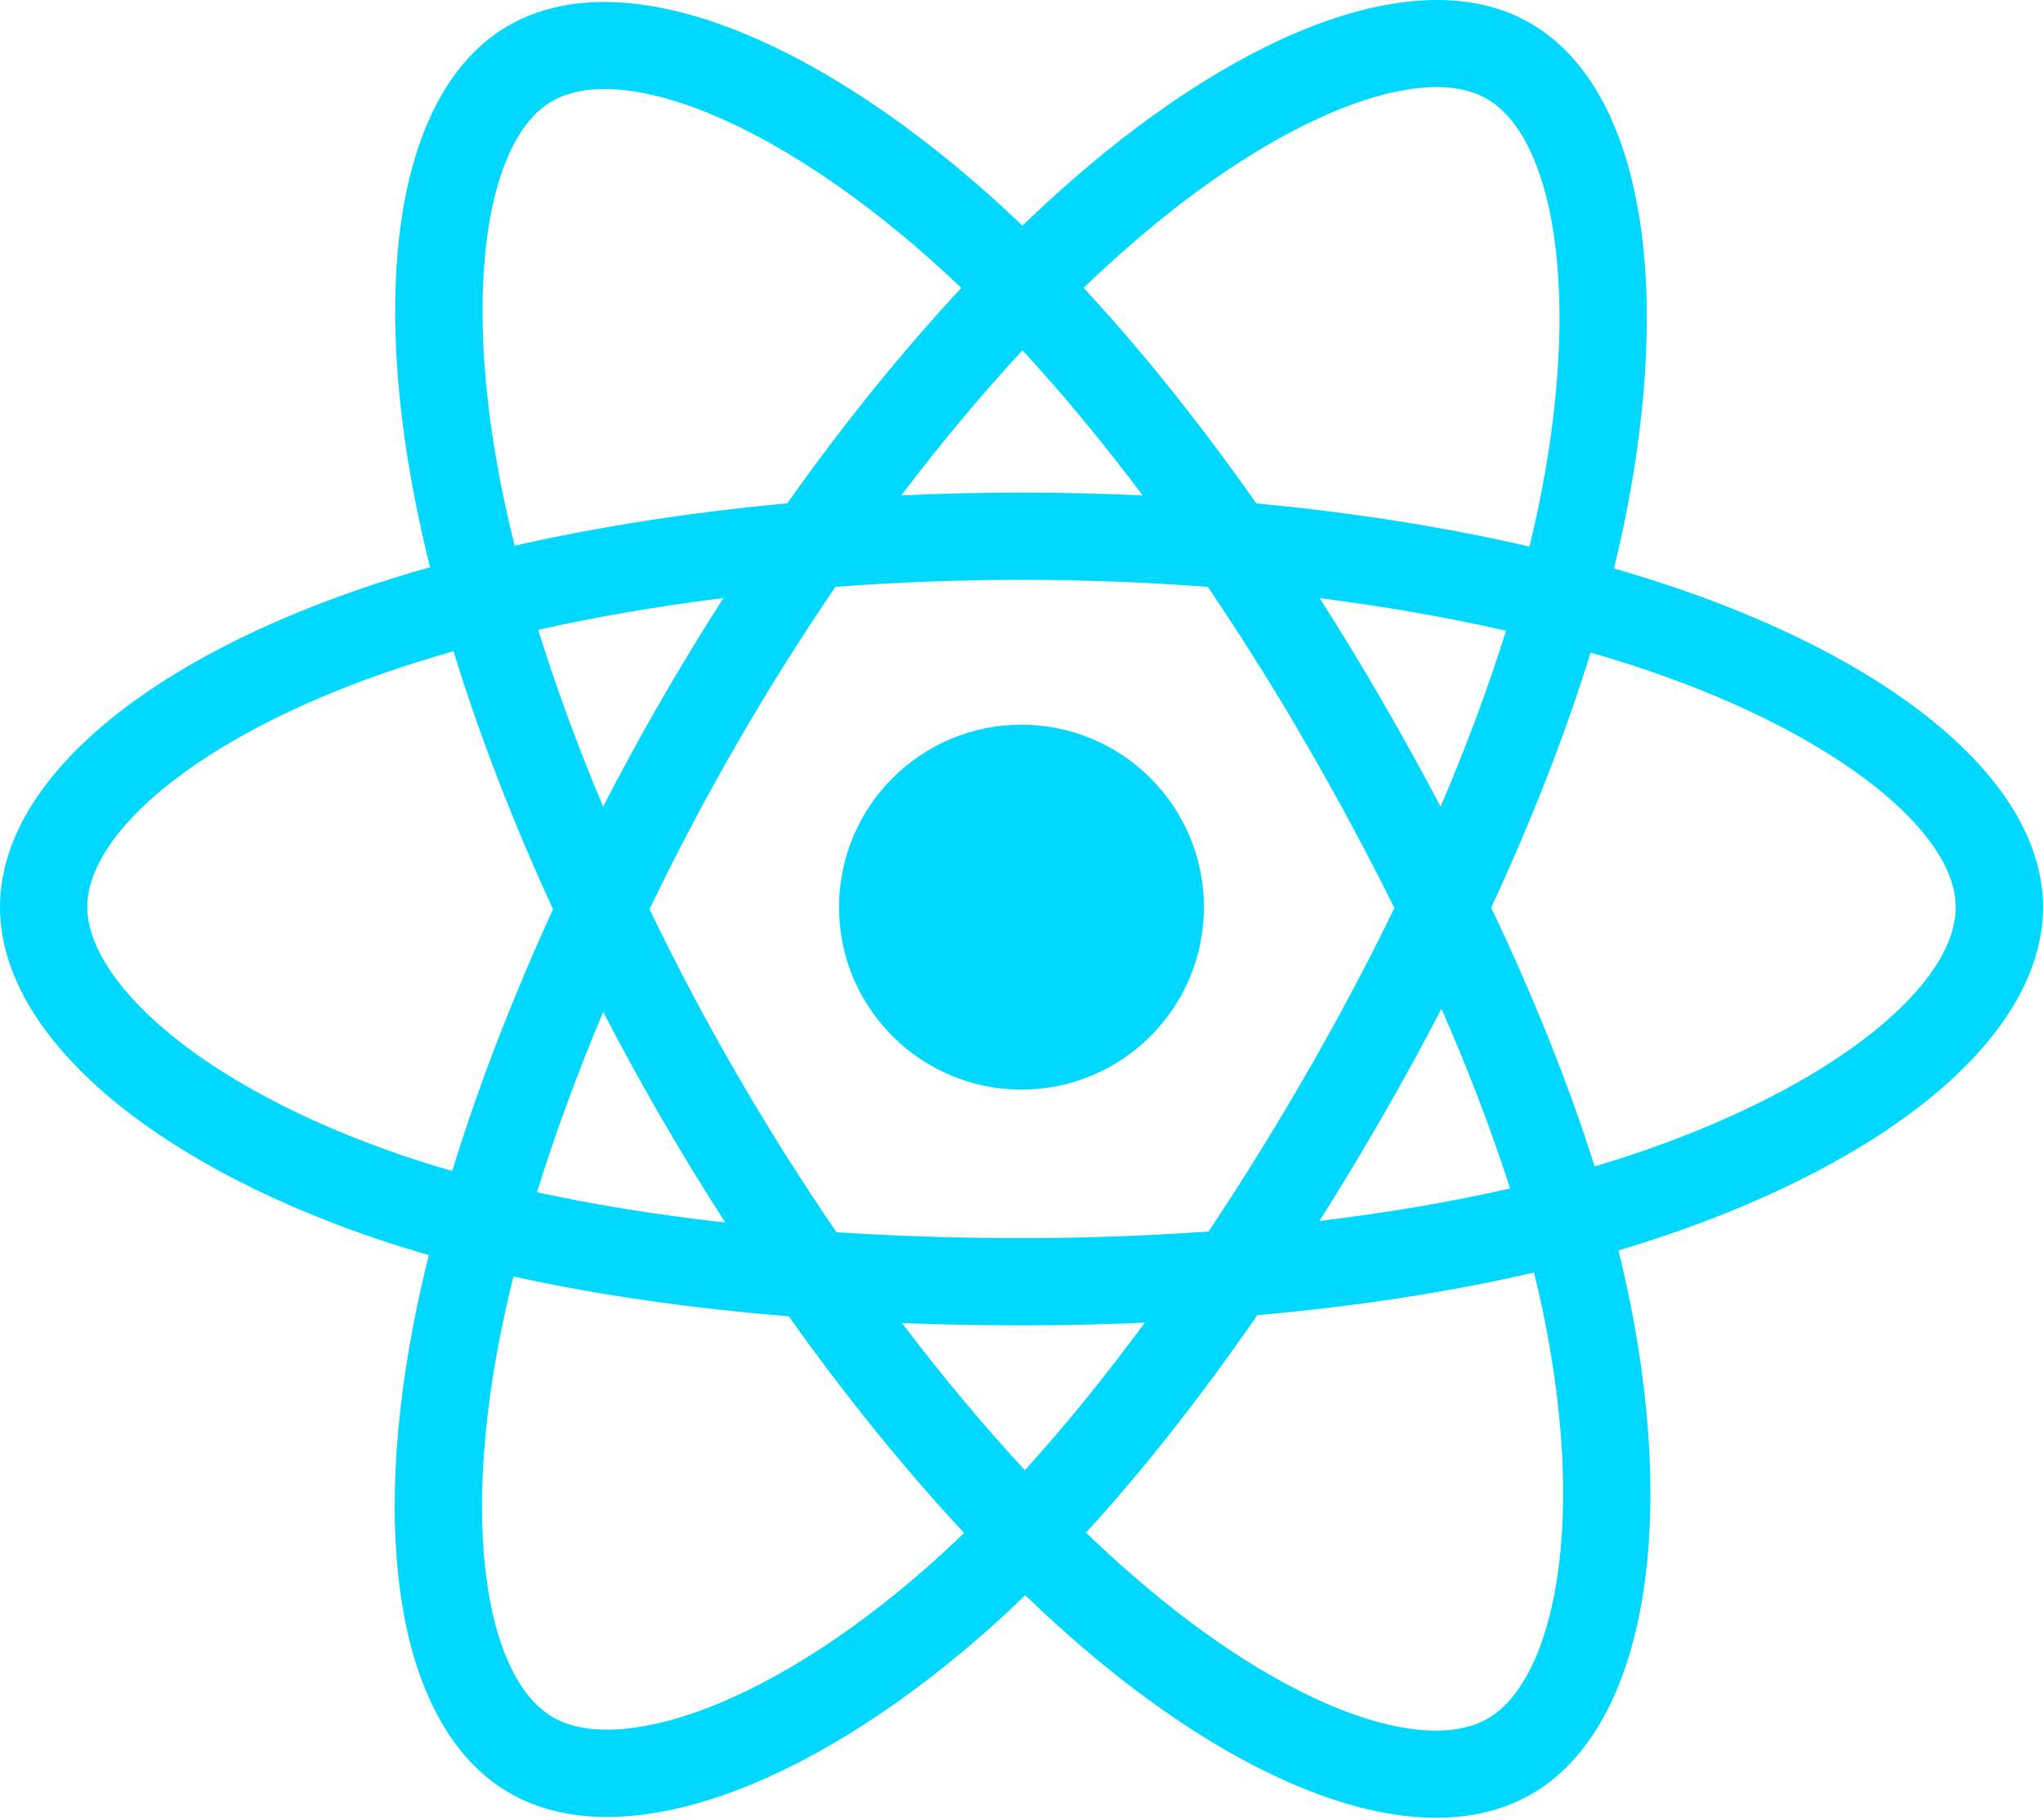
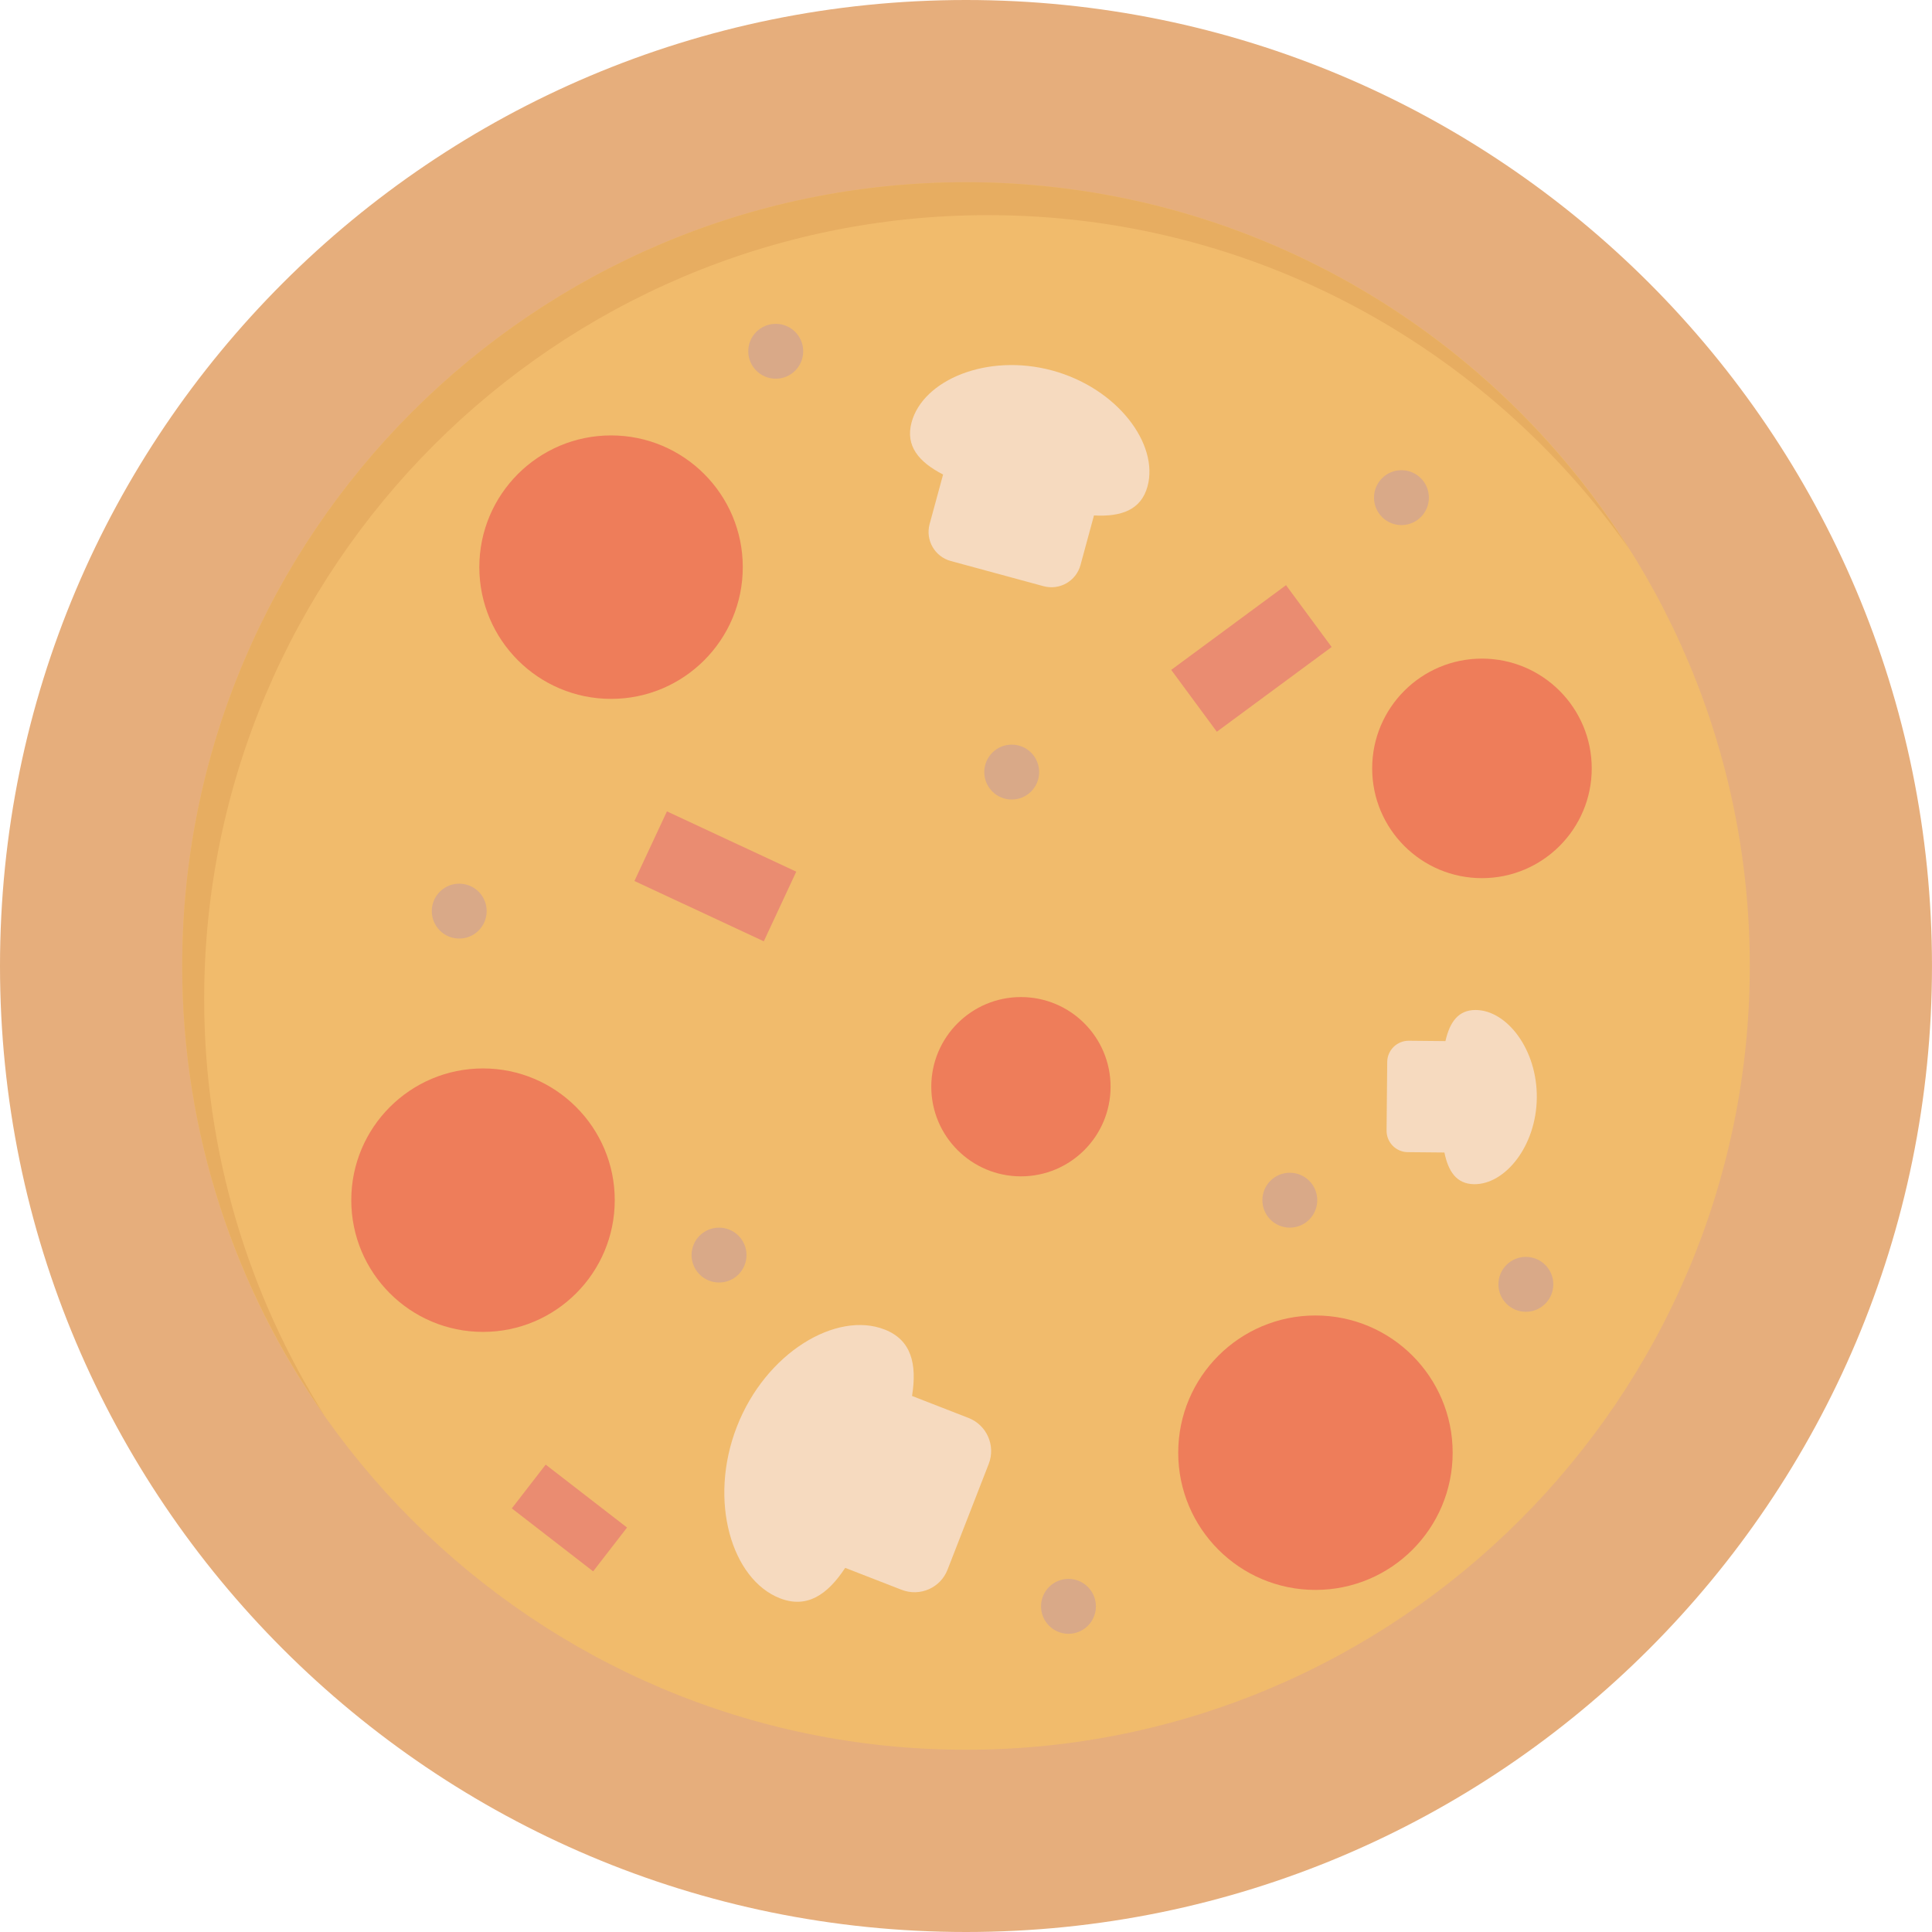
- <svg xmlns="http://www.w3.org/2000/svg" aria-hidden="true" role="img" class="iconify iconify--logos" width="35.93" height="32" preserveAspectRatio="xMidYMid meet" viewBox="0 0 256 228">
-   <path fill="#00D8FF" d="M210.483 73.824a171.49 171.49 0 0 0-8.24-2.597c.465-1.9.893-3.777 1.273-5.621c6.238-30.281 2.16-54.676-11.769-62.708c-13.355-7.7-35.196.329-57.254 19.526a171.23 171.23 0 0 0-6.375 5.848a155.866 155.866 0 0 0-4.241-3.917C100.759 3.829 77.587-4.822 63.673 3.233C50.33 10.957 46.379 33.89 51.995 62.588a170.974 170.974 0 0 0 1.892 8.48c-3.28.932-6.445 1.924-9.474 2.98C17.309 83.498 0 98.307 0 113.668c0 15.865 18.582 31.778 46.812 41.427a145.52 145.52 0 0 0 6.921 2.165a167.467 167.467 0 0 0-2.01 9.138c-5.354 28.2-1.173 50.591 12.134 58.266c13.744 7.926 36.812-.22 59.273-19.855a145.567 145.567 0 0 0 5.342-4.923a168.064 168.064 0 0 0 6.92 6.314c21.758 18.722 43.246 26.282 56.54 18.586c13.731-7.949 18.194-32.003 12.4-61.268a145.016 145.016 0 0 0-1.535-6.842c1.62-.48 3.21-.974 4.76-1.488c29.348-9.723 48.443-25.443 48.443-41.52c0-15.417-17.868-30.326-45.517-39.844Zm-6.365 70.984c-1.4.463-2.836.91-4.3 1.345c-3.24-10.257-7.612-21.163-12.963-32.432c5.106-11 9.31-21.767 12.459-31.957c2.619.758 5.16 1.557 7.61 2.4c23.69 8.156 38.14 20.213 38.14 29.504c0 9.896-15.606 22.743-40.946 31.14Zm-10.514 20.834c2.562 12.94 2.927 24.64 1.23 33.787c-1.524 8.219-4.59 13.698-8.382 15.893c-8.067 4.67-25.32-1.4-43.927-17.412a156.726 156.726 0 0 1-6.437-5.87c7.214-7.889 14.423-17.06 21.459-27.246c12.376-1.098 24.068-2.894 34.671-5.345a134.17 134.17 0 0 1 1.386 6.193ZM87.276 214.515c-7.882 2.783-14.16 2.863-17.955.675c-8.075-4.657-11.432-22.636-6.853-46.752a156.923 156.923 0 0 1 1.869-8.499c10.486 2.32 22.093 3.988 34.498 4.994c7.084 9.967 14.501 19.128 21.976 27.15a134.668 134.668 0 0 1-4.877 4.492c-9.933 8.682-19.886 14.842-28.658 17.94ZM50.35 144.747c-12.483-4.267-22.792-9.812-29.858-15.863c-6.35-5.437-9.555-10.836-9.555-15.216c0-9.322 13.897-21.212 37.076-29.293c2.813-.98 5.757-1.905 8.812-2.773c3.204 10.42 7.406 21.315 12.477 32.332c-5.137 11.18-9.399 22.249-12.634 32.792a134.718 134.718 0 0 1-6.318-1.979Zm12.378-84.26c-4.811-24.587-1.616-43.134 6.425-47.789c8.564-4.958 27.502 2.111 47.463 19.835a144.318 144.318 0 0 1 3.841 3.545c-7.438 7.987-14.787 17.08-21.808 26.988c-12.04 1.116-23.565 2.908-34.161 5.309a160.342 160.342 0 0 1-1.76-7.887Zm110.427 27.268a347.8 347.8 0 0 0-7.785-12.803c8.168 1.033 15.994 2.404 23.343 4.08c-2.206 7.072-4.956 14.465-8.193 22.045a381.151 381.151 0 0 0-7.365-13.322Zm-45.032-43.861c5.044 5.465 10.096 11.566 15.065 18.186a322.04 322.04 0 0 0-30.257-.006c4.974-6.559 10.069-12.652 15.192-18.18ZM82.802 87.83a323.167 323.167 0 0 0-7.227 13.238c-3.184-7.553-5.909-14.98-8.134-22.152c7.304-1.634 15.093-2.97 23.209-3.984a321.524 321.524 0 0 0-7.848 12.897Zm8.081 65.352c-8.385-.936-16.291-2.203-23.593-3.793c2.26-7.3 5.045-14.885 8.298-22.6a321.187 321.187 0 0 0 7.257 13.246c2.594 4.48 5.28 8.868 8.038 13.147Zm37.542 31.03c-5.184-5.592-10.354-11.779-15.403-18.433c4.902.192 9.899.29 14.978.29c5.218 0 10.376-.117 15.453-.343c-4.985 6.774-10.018 12.97-15.028 18.486Zm52.198-57.817c3.422 7.8 6.306 15.345 8.596 22.52c-7.422 1.694-15.436 3.058-23.88 4.071a382.417 382.417 0 0 0 7.859-13.026a347.403 347.403 0 0 0 7.425-13.565Zm-16.898 8.101a358.557 358.557 0 0 1-12.281 19.815a329.4 329.4 0 0 1-23.444.823c-7.967 0-15.716-.248-23.178-.732a310.202 310.202 0 0 1-12.513-19.846h.001a307.41 307.41 0 0 1-10.923-20.627a310.278 310.278 0 0 1 10.89-20.637l-.001.001a307.318 307.318 0 0 1 12.413-19.761c7.613-.576 15.42-.876 23.31-.876H128c7.926 0 15.743.303 23.354.883a329.357 329.357 0 0 1 12.335 19.695a358.489 358.489 0 0 1 11.036 20.54a329.472 329.472 0 0 1-11 20.722Zm22.56-122.124c8.572 4.944 11.906 24.881 6.52 51.026c-.344 1.668-.73 3.367-1.15 5.09c-10.622-2.452-22.155-4.275-34.23-5.408c-7.034-10.017-14.323-19.124-21.64-27.008a160.789 160.789 0 0 1 5.888-5.4c18.9-16.447 36.564-22.941 44.612-18.3ZM128 90.808c12.625 0 22.86 10.235 22.86 22.86s-10.235 22.86-22.86 22.86s-22.86-10.235-22.86-22.86s10.235-22.86 22.86-22.86Z" />
+ <svg xmlns="http://www.w3.org/2000/svg" height="800px" width="800px" version="1.1" id="_x34_" viewBox="0 0 512 512" xml:space="preserve">
+   <g>
+     <path style="fill:#E6AE7C;" d="M511.996,255.996C511.996,397.388,397.384,512,256,512C114.612,512,0,397.388,0,255.996   C0,114.613,114.612,0,256,0C397.384,0,511.996,114.613,511.996,255.996z" />
+     <path style="fill:#F1BB6C;" d="M256,463.708c-114.531,0-207.711-93.17-207.711-207.712c0-114.527,93.18-207.704,207.711-207.704   c114.542,0,207.711,93.177,207.711,207.704C463.711,370.538,370.542,463.708,256,463.708z" />
+     <path style="fill:#E7AD61;" d="M54.107,264.725c0-114.534,93.18-207.711,207.707-207.711c70.213,0,132.355,35.056,169.969,88.541   C394.984,87.185,329.97,48.293,256,48.293c-114.531,0-207.711,93.177-207.711,207.704c0,44.321,13.996,85.414,37.738,119.17   C65.842,343.153,54.107,305.296,54.107,264.725z" />
+     <path style="fill:#EE7D5A;" d="M196.844,150.298c0,19.278-15.628,34.913-34.9,34.913c-19.282,0-34.917-15.635-34.917-34.913   c0-19.279,15.636-34.907,34.917-34.907C181.215,115.391,196.844,131.02,196.844,150.298z" />
+     <path style="fill:#EE7D5A;" d="M384.969,384.98c0,20.085-16.271,36.364-36.357,36.364c-20.085,0-36.37-16.279-36.37-36.364   c0-20.086,16.285-36.364,36.37-36.364C368.698,348.617,384.969,364.895,384.969,384.98z" />
+     <path style="fill:#EE7D5A;" d="M162.915,318.053c0,19.285-15.642,34.914-34.917,34.914c-19.278,0-34.906-15.629-34.906-34.914   c0-19.271,15.628-34.906,34.906-34.906C147.273,283.147,162.915,298.782,162.915,318.053z" />
+     <path style="fill:#EE7D5A;" d="M421.826,203.633c0,16.057-13.029,29.085-29.1,29.085c-16.057,0-29.086-13.028-29.086-29.085   c0-16.064,13.028-29.093,29.086-29.093C408.798,174.54,421.826,187.569,421.826,203.633z" />
+     <path style="fill:#EE7D5A;" d="M294.314,287.989c0,13.121-10.628,23.757-23.757,23.757c-13.114,0-23.757-10.636-23.757-23.757   c0-13.122,10.643-23.757,23.757-23.757C283.686,264.232,294.314,274.868,294.314,287.989z" />
+     <g>
+       <path style="fill:#D9A988;" d="M197.83,332.61c0,4.014-3.257,7.271-7.272,7.271c-4.028,0-7.286-3.257-7.286-7.271    c0-4.022,3.258-7.272,7.286-7.272C194.573,325.338,197.83,328.588,197.83,332.61z" />
+       <circle style="fill:#D9A988;" cx="121.7" cy="241.454" r="7.273" />
+       <path style="fill:#D9A988;" d="M275.385,204.612c0,4.014-3.243,7.271-7.271,7.271c-4.015,0-7.272-3.257-7.272-7.271    c0-4.022,3.257-7.279,7.272-7.279C272.142,197.333,275.385,200.59,275.385,204.612z" />
+       <path style="fill:#D9A988;" d="M349.085,318.06c0,4.021-3.257,7.278-7.272,7.278c-4.014,0-7.271-3.257-7.271-7.278    c0-4.014,3.257-7.271,7.271-7.271C345.828,310.789,349.085,314.046,349.085,318.06z" />
+       <path style="fill:#D9A988;" d="M290.428,425.701c0,4.014-3.257,7.271-7.271,7.271c-4.014,0-7.271-3.257-7.271-7.271    c0-4.021,3.257-7.278,7.271-7.278C287.171,418.423,290.428,421.68,290.428,425.701z" />
+       <path style="fill:#D9A988;" d="M378.67,131.884c0,4.014-3.257,7.271-7.272,7.271c-4.014,0-7.271-3.257-7.271-7.271    c0-4.021,3.257-7.278,7.271-7.278C375.413,124.606,378.67,127.863,378.67,131.884z" />
+       <path style="fill:#D9A988;" d="M212.858,93.092c0,4.014-3.257,7.271-7.272,7.271c-4.029,0-7.286-3.257-7.286-7.271    c0-4.021,3.257-7.272,7.286-7.272C209.601,85.82,212.858,89.071,212.858,93.092z" />
+       <path style="fill:#D9A988;" d="M411.641,340.367c0,4.014-3.257,7.271-7.271,7.271c-4.029,0-7.272-3.257-7.272-7.271    c0-4.021,3.243-7.278,7.272-7.278C408.384,333.089,411.641,336.345,411.641,340.367z" />
+     </g>
+     <path style="fill:#F6DABF;" d="M304.113,128.87c3.029-11.186-7.971-25.985-25.242-30.679c-17.272-4.678-34.257,2.522-37.286,13.708   c-1.7,6.257,1.857,10.507,8.343,13.857l-3.572,13.136c-1.143,4.25,1.357,8.628,5.6,9.778l24.599,6.679   c4.258,1.15,8.629-1.357,9.786-5.6l3.572-13.15C297.199,136.991,302.414,135.127,304.113,128.87z" />
+     <path style="fill:#F6DABF;" d="M234.401,352.324c-12.743-4.957-31.485,6.107-39.128,25.778   c-7.657,19.678-1.329,40.492,11.414,45.456c7.128,2.771,12.557-0.864,17.299-8.057l14.958,5.814   c4.857,1.886,10.3-0.508,12.171-5.35l10.914-28.028c1.872-4.835-0.528-10.285-5.357-12.164l-14.971-5.829   C243.058,361.452,241.529,355.088,234.401,352.324z" />
+     <path style="fill:#F6DABF;" d="M390.669,313.824c8.257,0.086,16.485-10.178,16.6-22.921c0.129-12.757-7.899-23.164-16.156-23.242   c-4.615-0.051-6.915,3.171-8.057,8.242l-9.7-0.093c-3.128-0.029-5.7,2.486-5.729,5.622l-0.171,18.171   c-0.029,3.128,2.485,5.7,5.615,5.729l9.714,0.093C383.827,310.524,386.041,313.781,390.669,313.824z" />
+     <polygon style="fill:#EA8C71;" points="202.415,249.454 168.13,233.475 176.744,215.026 211.015,230.997  " />
+     <polygon style="fill:#EA8C71;" points="352.898,171.462 322.471,193.919 310.385,177.526 340.813,155.077  " />
+     <polygon style="fill:#EA8C71;" points="144.612,388.138 166.173,404.816 157.187,416.423 135.637,399.738  " />
+   </g>
</svg>
